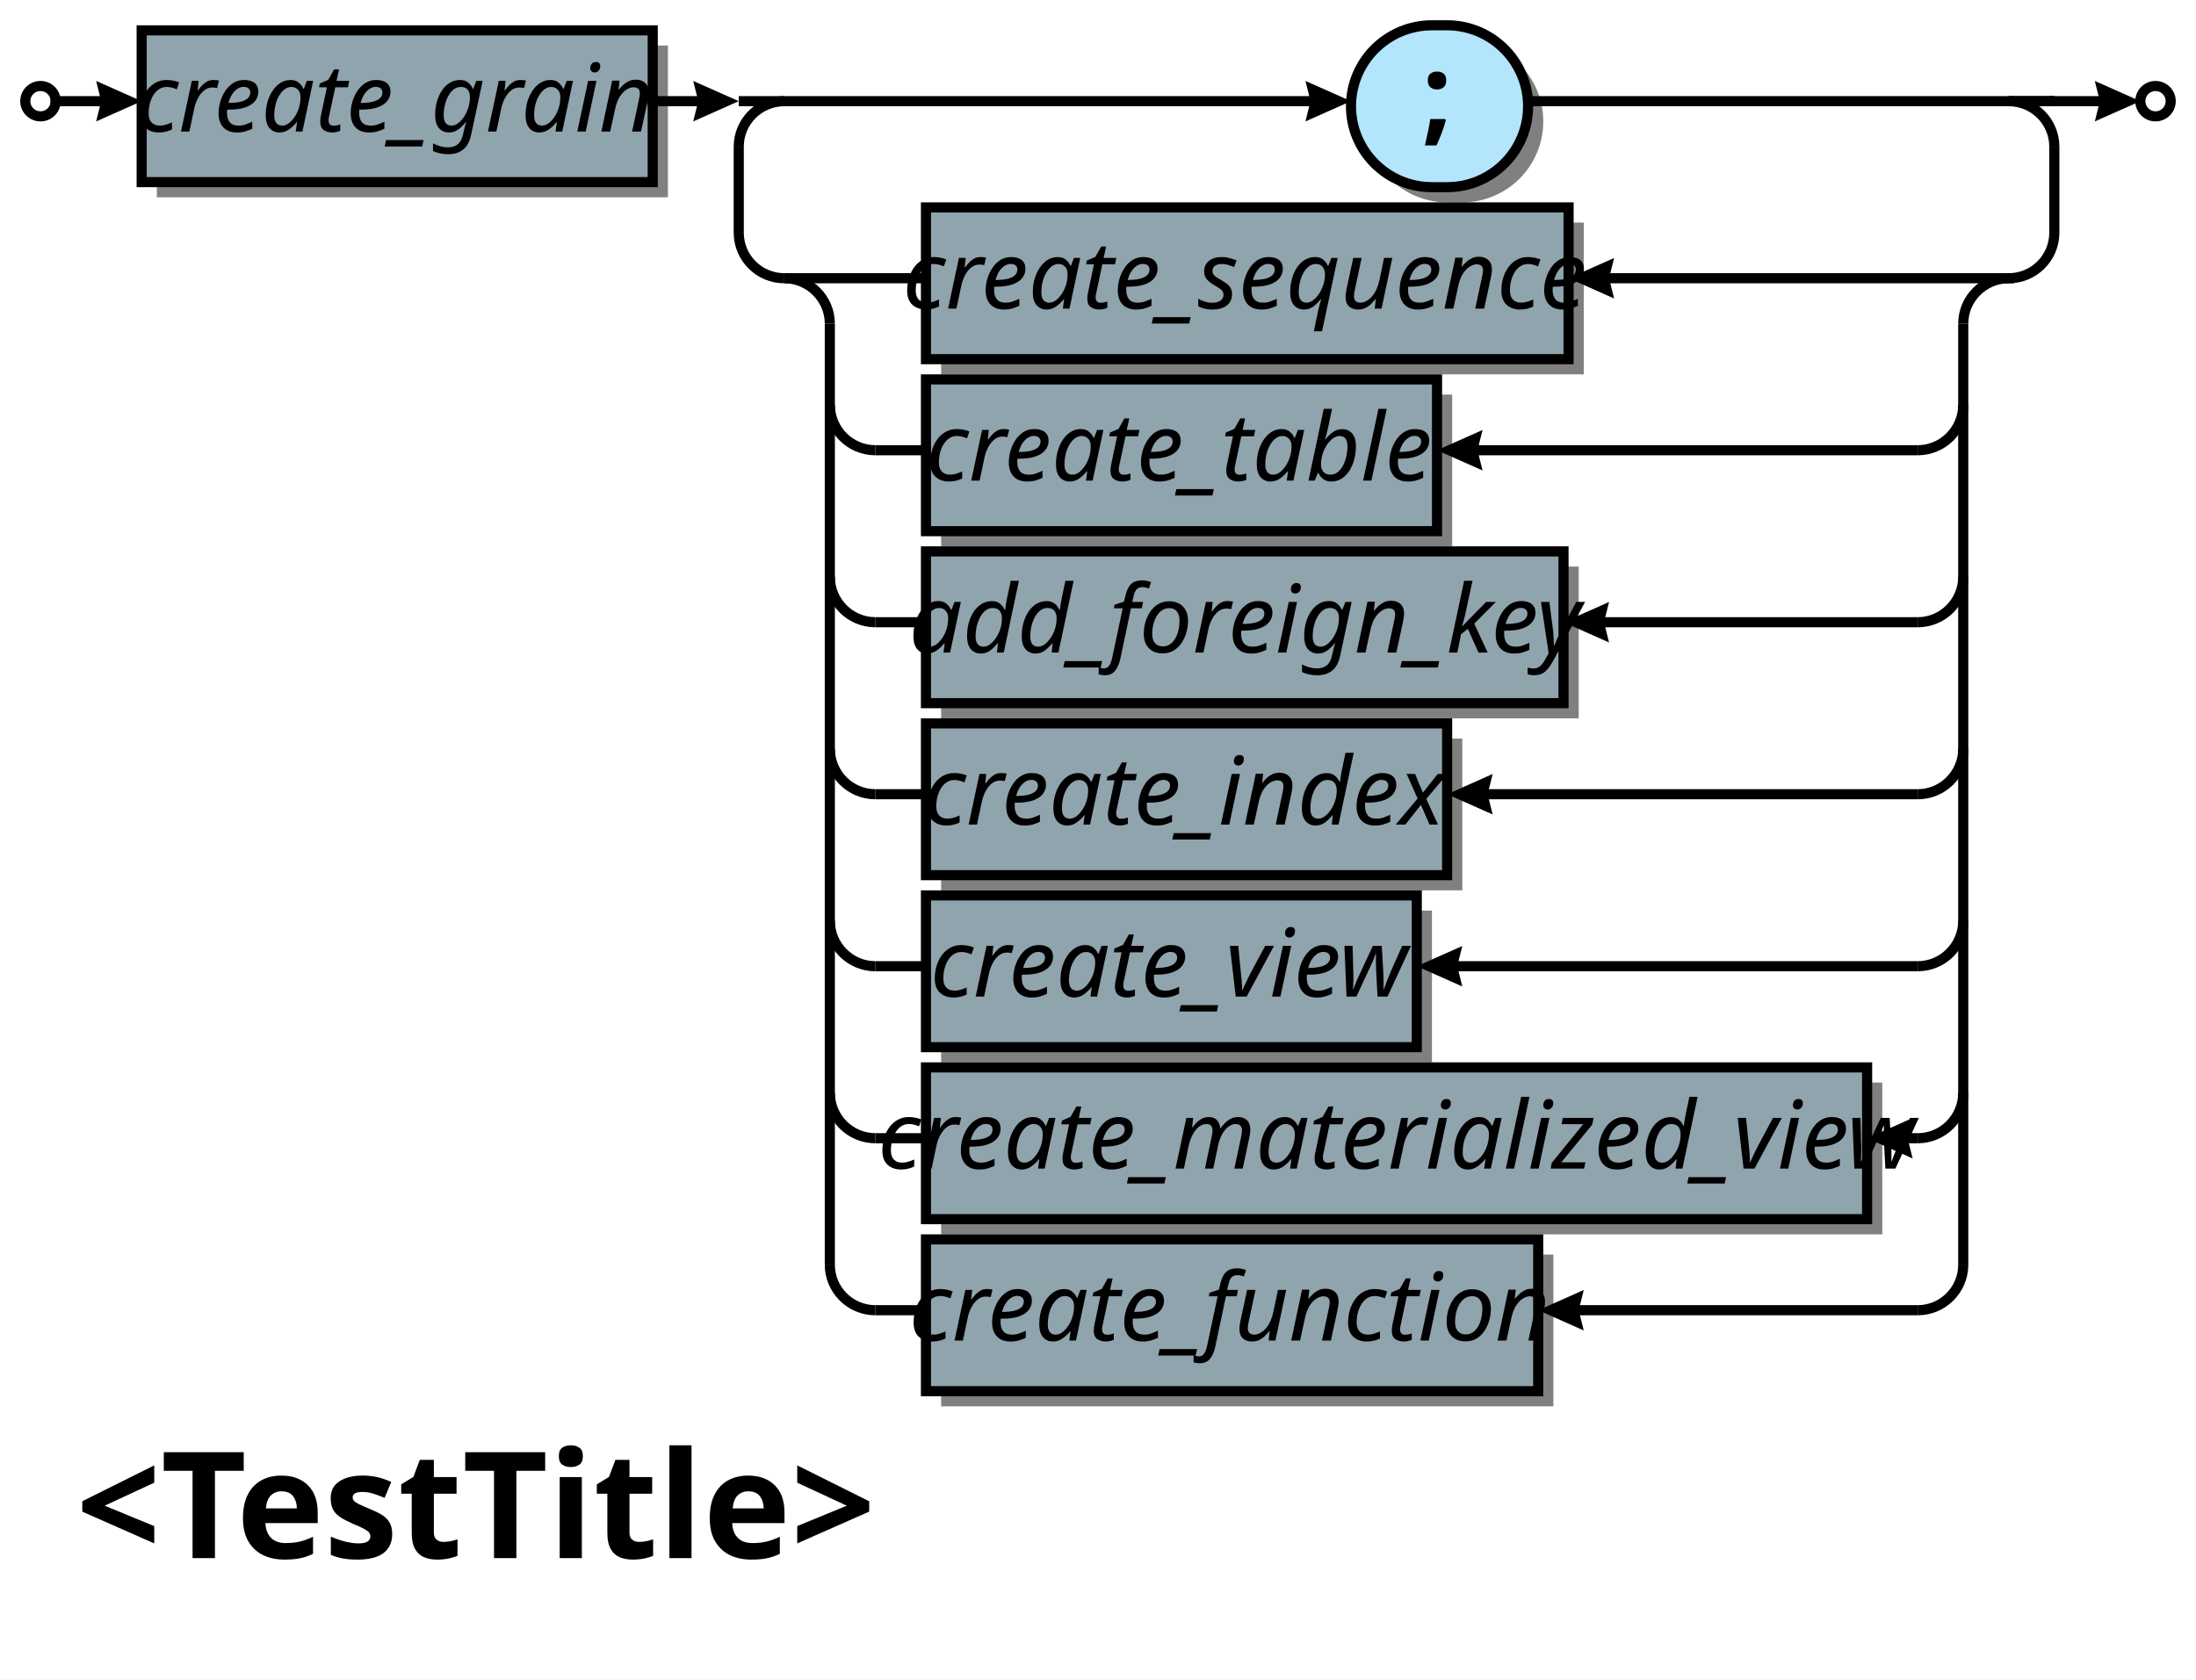
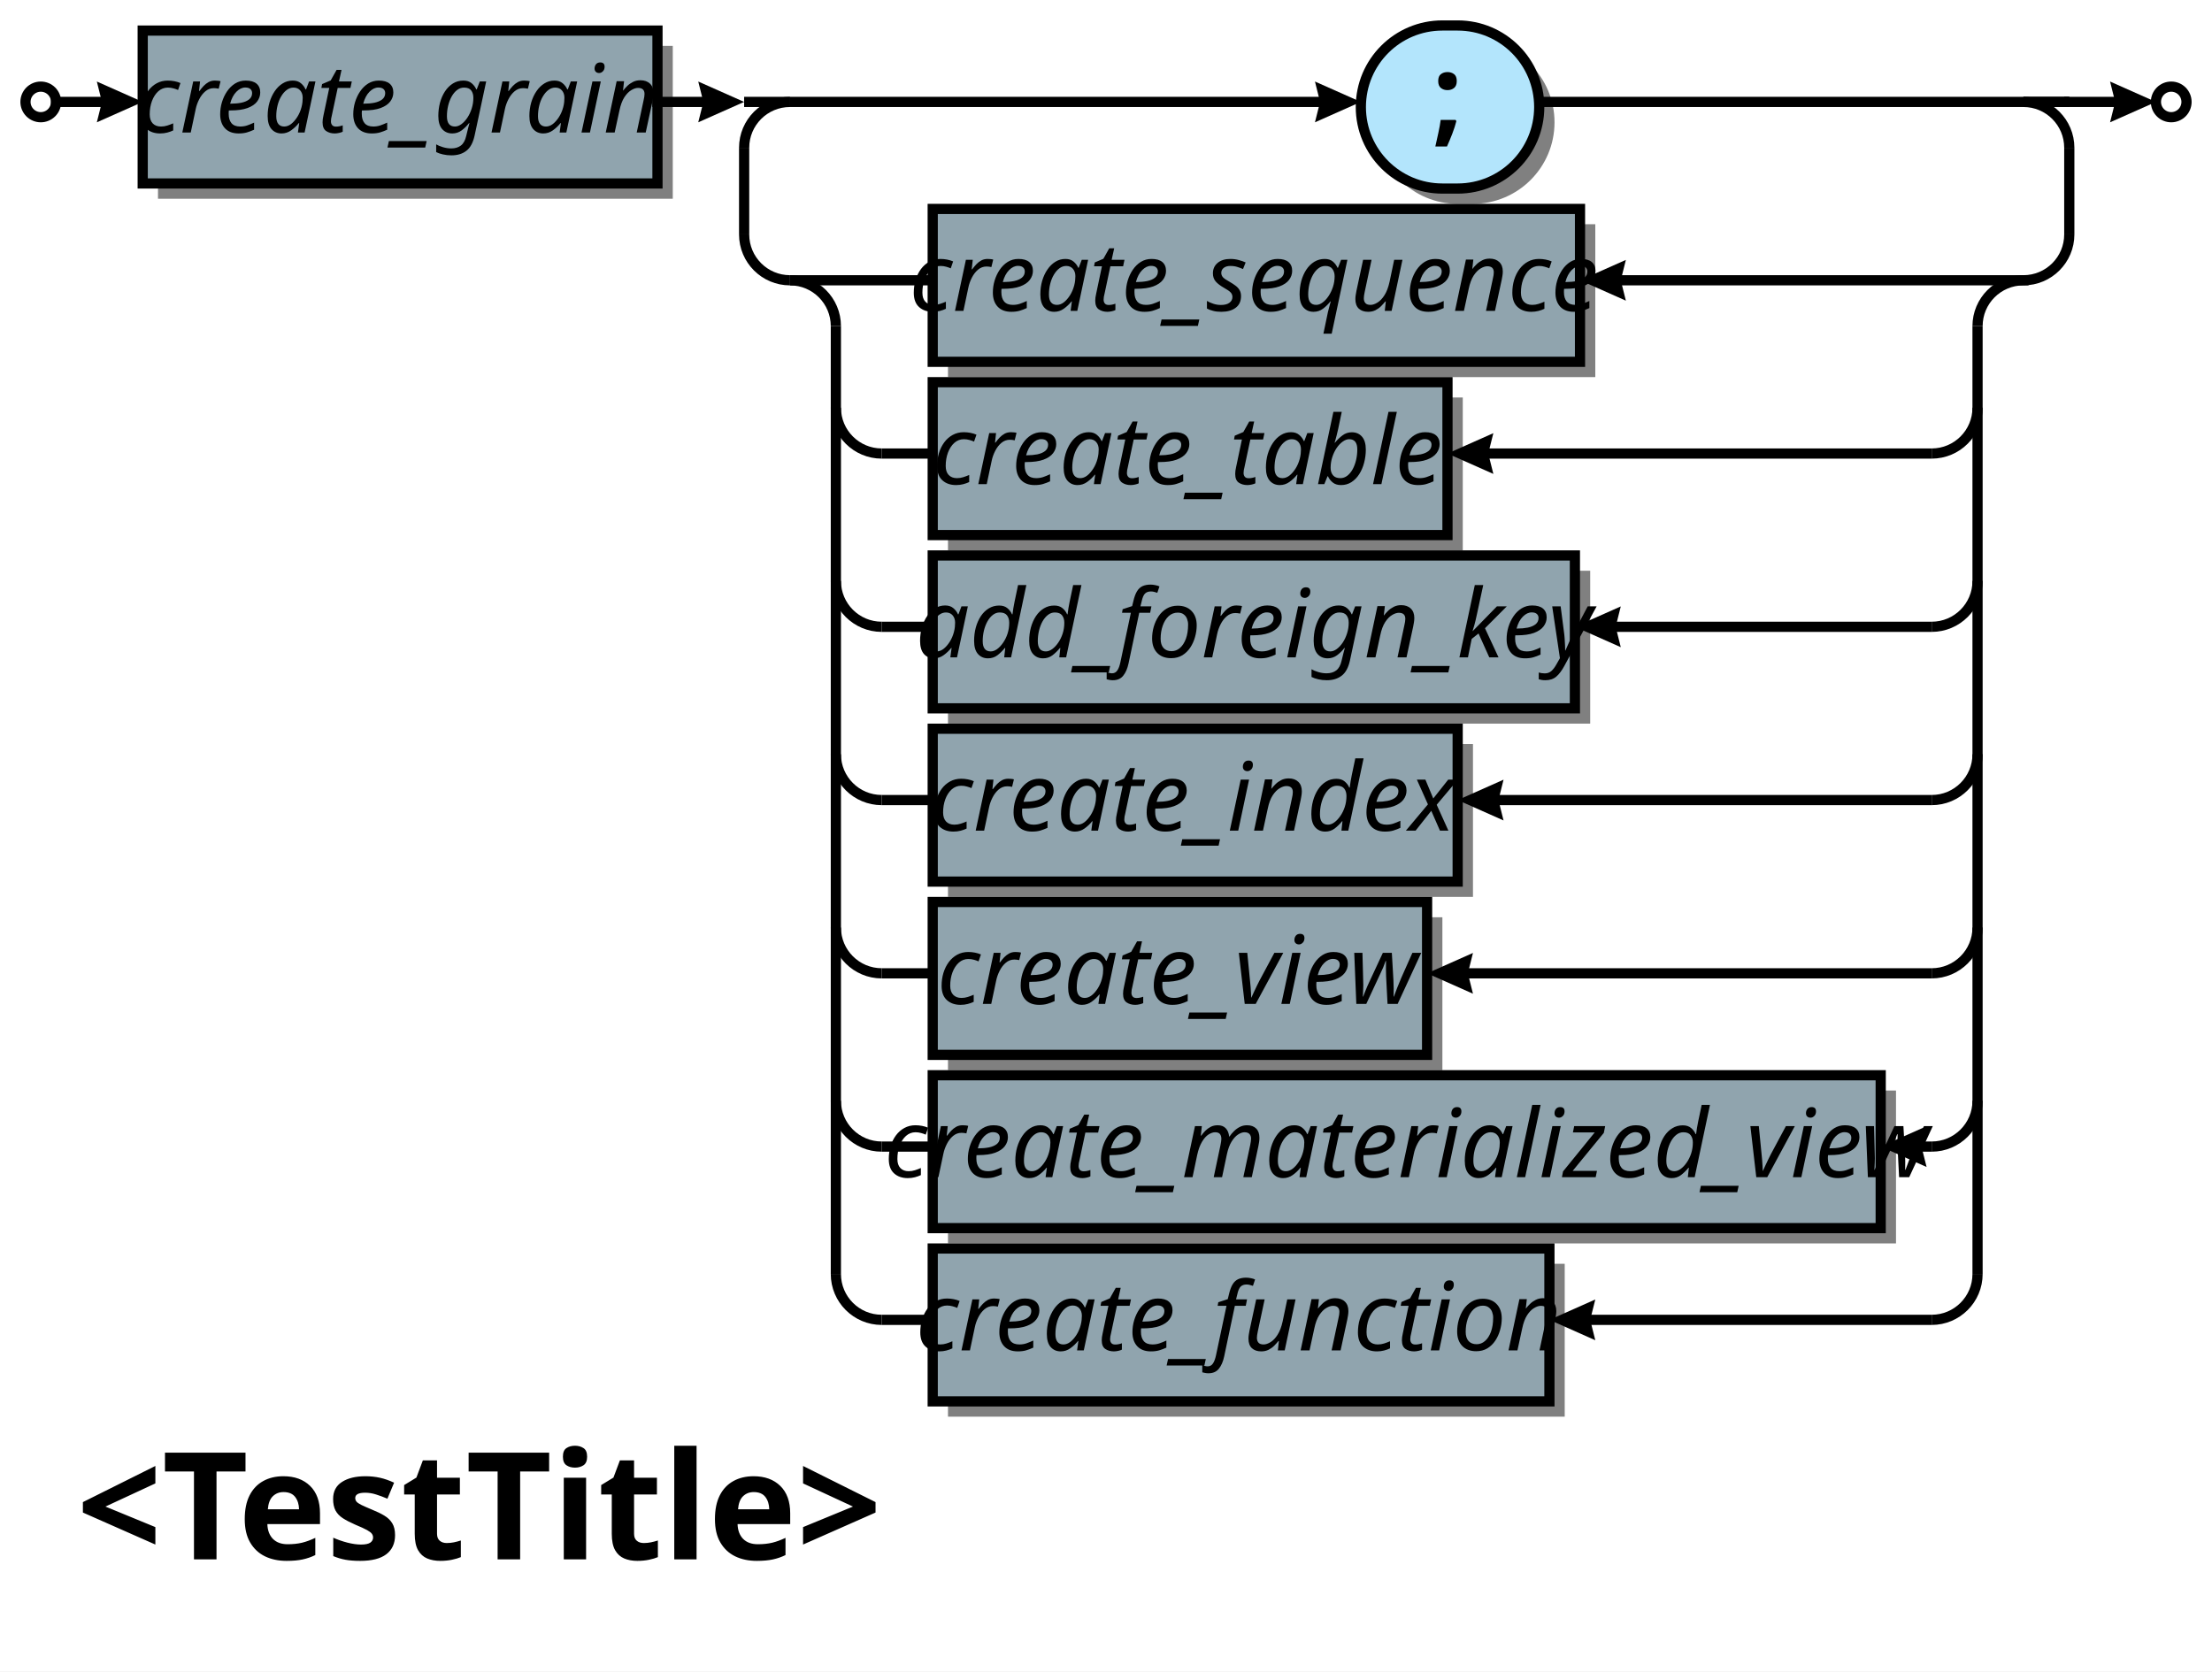
- <svg xmlns="http://www.w3.org/2000/svg" xml:space="preserve" width="434" height="332" version="1.1">
+ <svg xmlns="http://www.w3.org/2000/svg" xml:space="preserve" width="434" height="328" version="1.1">
  <style type="text/css">

.title_font {fill:#000000; text-anchor:start;
font-family:PT Sans Bold; font-size:22pt; font-weight:bold; font-style:normal; }
.token_font {fill:#000000; text-anchor:middle;
font-family:PT Sans Bold; font-size:16pt; font-weight:bold; font-style:normal; }
.box_font {fill:#000000; text-anchor:middle;
font-family:PT Sans Italic; font-size:14pt; font-weight:normal; font-style:italic; }
.bubble_font {fill:#000000; text-anchor:middle;
font-family:PT Sans Bold; font-size:14pt; font-weight:bold; font-style:normal; }
.hex_font {fill:#000000; text-anchor:middle;
font-family:PT Sans Bold; font-size:14pt; font-weight:bold; font-style:normal; }
.label {fill: #000; text-anchor:middle; font-size:16pt; font-weight:bold; font-family:Sans;}
.link {fill: #0D47A1;}
.link:hover {fill: #0D47A1; text-decoration:underline;}
.link:visited {fill: #4A148C;}

</style>
  <defs>
    <marker id="arrow" markerWidth="5" markerHeight="4" refX="2.5" refY="2" orient="auto" markerUnits="strokeWidth">
      <path d="M0,0 L0.5,2 L0,4 L4.5,2 z" fill="#000000" />
    </marker>
  </defs>
  <rect width="100%" height="100%" fill="white" />
  <circle cx="8" cy="20" r="3" stroke="#000000" stroke-width="2" fill="#ffffff" />
  <rect x="31" y="9" width="101" height="30" fill="#000000" fill-opacity="0.498" />
  <rect x="28" y="6" width="101" height="30" stroke="#000000" stroke-width="2" fill="#90a4ae" fill-opacity="1.0" />
  <text class="box_font" x="78" y="26">create_grain</text>
  <path d="M286,40 A16,16 0 0,1 286,8 H289 A16,16 0 0,1 289,40 z" fill="#000000" fill-opacity="0.498" />
  <path d="M283,37 A16,16 0 0,1 283,5 H286 A16,16 0 0,1 286,37 z" stroke="#000000" stroke-width="2" fill="#b3e5fc" fill-opacity="1.0" />
  <text class="token_font" x="284" y="26">;</text>
  <rect x="186" y="44" width="127" height="30" fill="#000000" fill-opacity="0.498" />
  <rect x="183" y="41" width="127" height="30" stroke="#000000" stroke-width="2" fill="#90a4ae" fill-opacity="1.0" />
  <text class="box_font" x="246" y="61">create_sequence</text>
  <rect x="186" y="78" width="101" height="30" fill="#000000" fill-opacity="0.498" />
  <rect x="183" y="75" width="101" height="30" stroke="#000000" stroke-width="2" fill="#90a4ae" fill-opacity="1.0" />
  <text class="box_font" x="233" y="95">create_table</text>
  <rect x="186" y="112" width="126" height="30" fill="#000000" fill-opacity="0.498" />
  <rect x="183" y="109" width="126" height="30" stroke="#000000" stroke-width="2" fill="#90a4ae" fill-opacity="1.0" />
  <text class="box_font" x="246" y="129">add_foreign_key</text>
  <rect x="186" y="146" width="103" height="30" fill="#000000" fill-opacity="0.498" />
  <rect x="183" y="143" width="103" height="30" stroke="#000000" stroke-width="2" fill="#90a4ae" fill-opacity="1.0" />
  <text class="box_font" x="234" y="163">create_index</text>
  <rect x="186" y="180" width="97" height="30" fill="#000000" fill-opacity="0.498" />
  <rect x="183" y="177" width="97" height="30" stroke="#000000" stroke-width="2" fill="#90a4ae" fill-opacity="1.0" />
  <text class="box_font" x="231" y="197">create_view</text>
  <rect x="186" y="214" width="186" height="30" fill="#000000" fill-opacity="0.498" />
  <rect x="183" y="211" width="186" height="30" stroke="#000000" stroke-width="2" fill="#90a4ae" fill-opacity="1.0" />
  <text class="box_font" x="276" y="231">create_materialized_view</text>
  <rect x="186" y="248" width="121" height="30" fill="#000000" fill-opacity="0.498" />
  <rect x="183" y="245" width="121" height="30" stroke="#000000" stroke-width="2" fill="#90a4ae" fill-opacity="1.0" />
  <text class="box_font" x="243" y="265">create_function</text>
  <line x1="155" y1="55" x2="183" y2="55" stroke="#000000" stroke-width="2" />
  <line x1="398" y1="55" x2="314" y2="55" stroke="#000000" stroke-width="2" marker-end="url(#arrow)" />
  <path d="M164,64 A9,9 0 0,0 155,55" stroke="#000000" stroke-width="2" fill="none" />
  <line x1="173" y1="89" x2="183" y2="89" stroke="#000000" stroke-width="2" />
  <line x1="379" y1="89" x2="288" y2="89" stroke="#000000" stroke-width="2" marker-end="url(#arrow)" />
  <path d="M164,80 A9,9 0 0,0 173,89" stroke="#000000" stroke-width="2" fill="none" />
  <path d="M379,89 A9,9 0 0,0 388,80" stroke="#000000" stroke-width="2" fill="none" />
  <line x1="173" y1="123" x2="183" y2="123" stroke="#000000" stroke-width="2" />
  <line x1="379" y1="123" x2="313" y2="123" stroke="#000000" stroke-width="2" marker-end="url(#arrow)" />
  <path d="M164,114 A9,9 0 0,0 173,123" stroke="#000000" stroke-width="2" fill="none" />
  <path d="M379,123 A9,9 0 0,0 388,114" stroke="#000000" stroke-width="2" fill="none" />
  <line x1="173" y1="157" x2="183" y2="157" stroke="#000000" stroke-width="2" />
  <line x1="379" y1="157" x2="290" y2="157" stroke="#000000" stroke-width="2" marker-end="url(#arrow)" />
  <path d="M164,148 A9,9 0 0,0 173,157" stroke="#000000" stroke-width="2" fill="none" />
  <path d="M379,157 A9,9 0 0,0 388,148" stroke="#000000" stroke-width="2" fill="none" />
  <line x1="173" y1="191" x2="183" y2="191" stroke="#000000" stroke-width="2" />
  <line x1="379" y1="191" x2="284" y2="191" stroke="#000000" stroke-width="2" marker-end="url(#arrow)" />
  <path d="M164,182 A9,9 0 0,0 173,191" stroke="#000000" stroke-width="2" fill="none" />
  <path d="M379,191 A9,9 0 0,0 388,182" stroke="#000000" stroke-width="2" fill="none" />
  <line x1="173" y1="225" x2="183" y2="225" stroke="#000000" stroke-width="2" />
  <line x1="379" y1="225" x2="373" y2="225" stroke="#000000" stroke-width="2" marker-end="url(#arrow)" />
  <path d="M164,216 A9,9 0 0,0 173,225" stroke="#000000" stroke-width="2" fill="none" />
  <path d="M379,225 A9,9 0 0,0 388,216" stroke="#000000" stroke-width="2" fill="none" />
  <line x1="173" y1="259" x2="183" y2="259" stroke="#000000" stroke-width="2" />
  <line x1="379" y1="259" x2="308" y2="259" stroke="#000000" stroke-width="2" marker-end="url(#arrow)" />
  <path d="M164,250 A9,9 0 0,0 173,259" stroke="#000000" stroke-width="2" fill="none" />
  <path d="M379,259 A9,9 0 0,0 388,250" stroke="#000000" stroke-width="2" fill="none" />
  <path d="M397,55 A9,9 0 0,0 388,64" stroke="#000000" stroke-width="2" fill="none" />
  <line x1="164" y1="250" x2="164" y2="64" stroke="#000000" stroke-width="2" />
  <line x1="388" y1="250" x2="388" y2="64" stroke="#000000" stroke-width="2" />
  <line x1="155" y1="20" x2="263" y2="20" stroke="#000000" stroke-width="2" marker-end="url(#arrow)" />
  <line x1="302" y1="20" x2="406" y2="20" stroke="#000000" stroke-width="2" />
  <line x1="146" y1="20" x2="155" y2="20" stroke="#000000" stroke-width="2" />
  <path d="M155,20 A9,9 0 0,0 146,29" stroke="#000000" stroke-width="2" fill="none" />
  <line x1="146" y1="29" x2="146" y2="46" stroke="#000000" stroke-width="2" />
  <path d="M146,46 A9,9 0 0,0 155,55" stroke="#000000" stroke-width="2" fill="none" />
  <path d="M406,29 A9,9 0 0,0 397,20" stroke="#000000" stroke-width="2" fill="none" />
  <line x1="406" y1="29" x2="406" y2="46" stroke="#000000" stroke-width="2" />
  <path d="M397,55 A9,9 0 0,0 406,46" stroke="#000000" stroke-width="2" fill="none" />
  <line x1="397" y1="20" x2="406" y2="20" stroke="#000000" stroke-width="2" />
  <line x1="128" y1="20" x2="142" y2="20" stroke="#000000" stroke-width="2" marker-end="url(#arrow)" />
  <line x1="10" y1="20" x2="24" y2="20" stroke="#000000" stroke-width="2" marker-end="url(#arrow)" />
  <circle cx="426" cy="20" r="3" stroke="#000000" stroke-width="2" fill="#ffffff" />
  <line x1="405" y1="20" x2="419" y2="20" stroke="#000000" stroke-width="2" marker-end="url(#arrow)" />
-   <text class="title_font" x="15" y="308">&lt;TestTitle&gt;</text>
+   <text class="title_font" x="15" y="306">&lt;TestTitle&gt;</text>
</svg>
